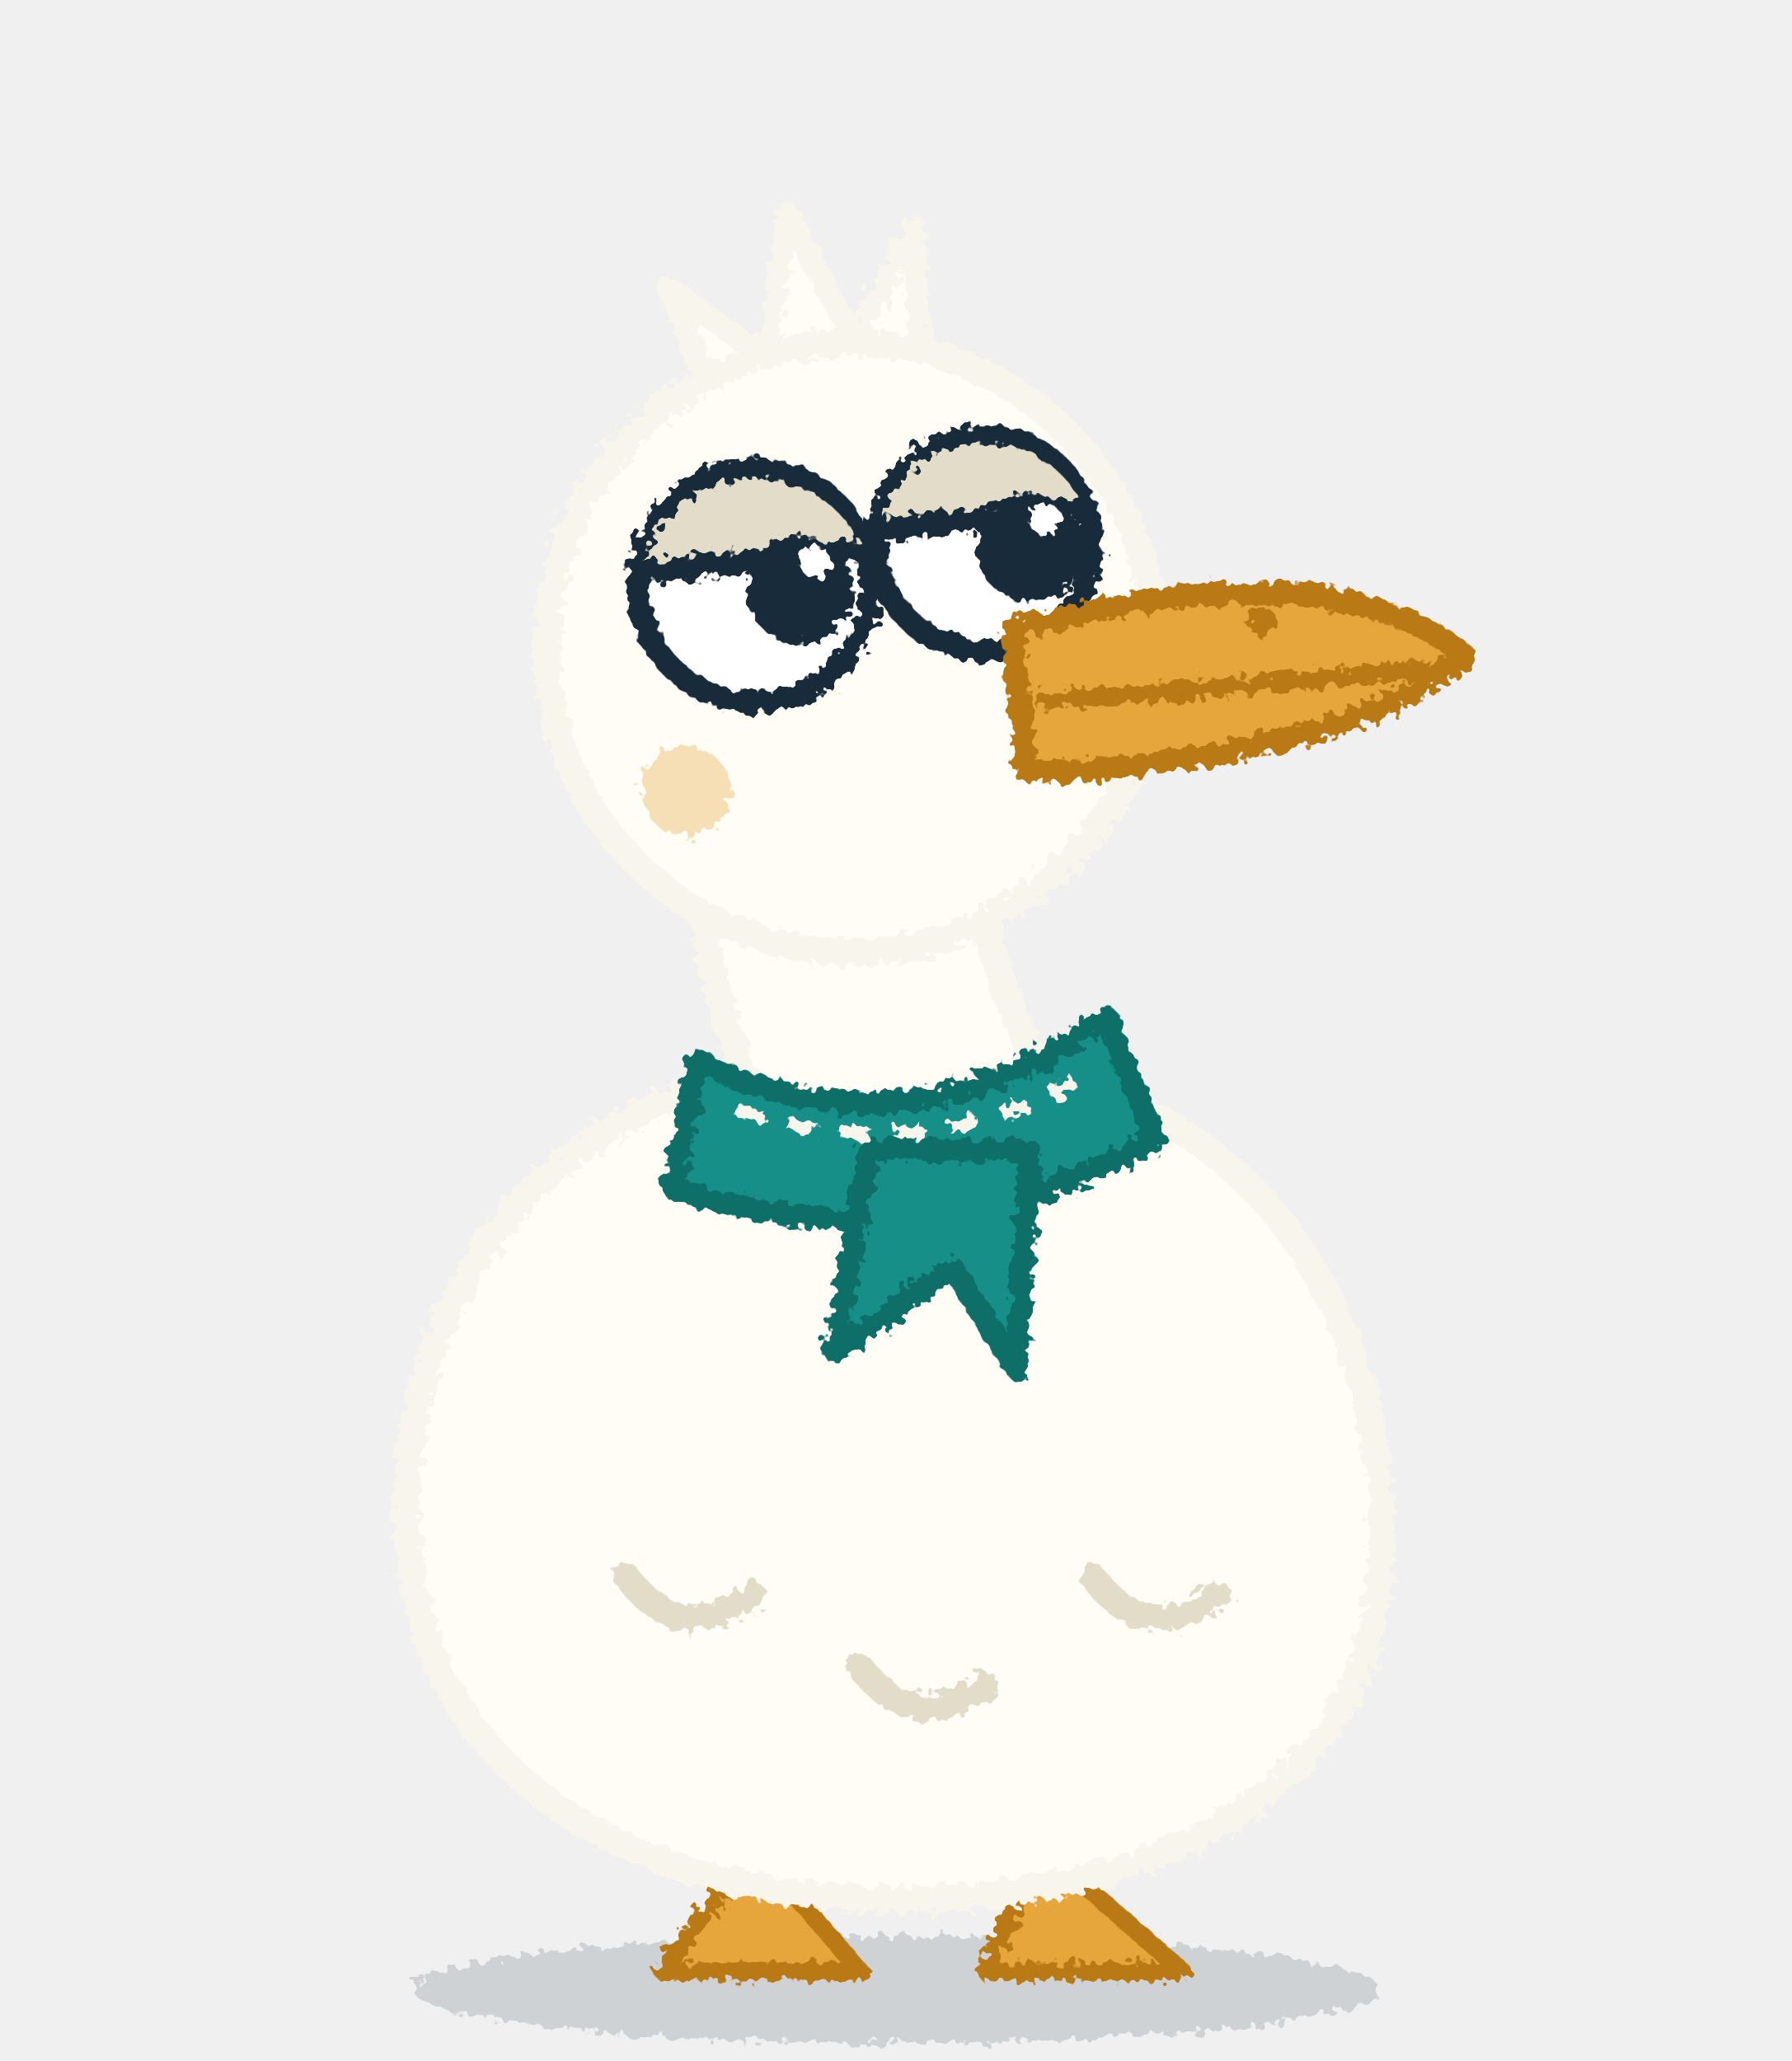
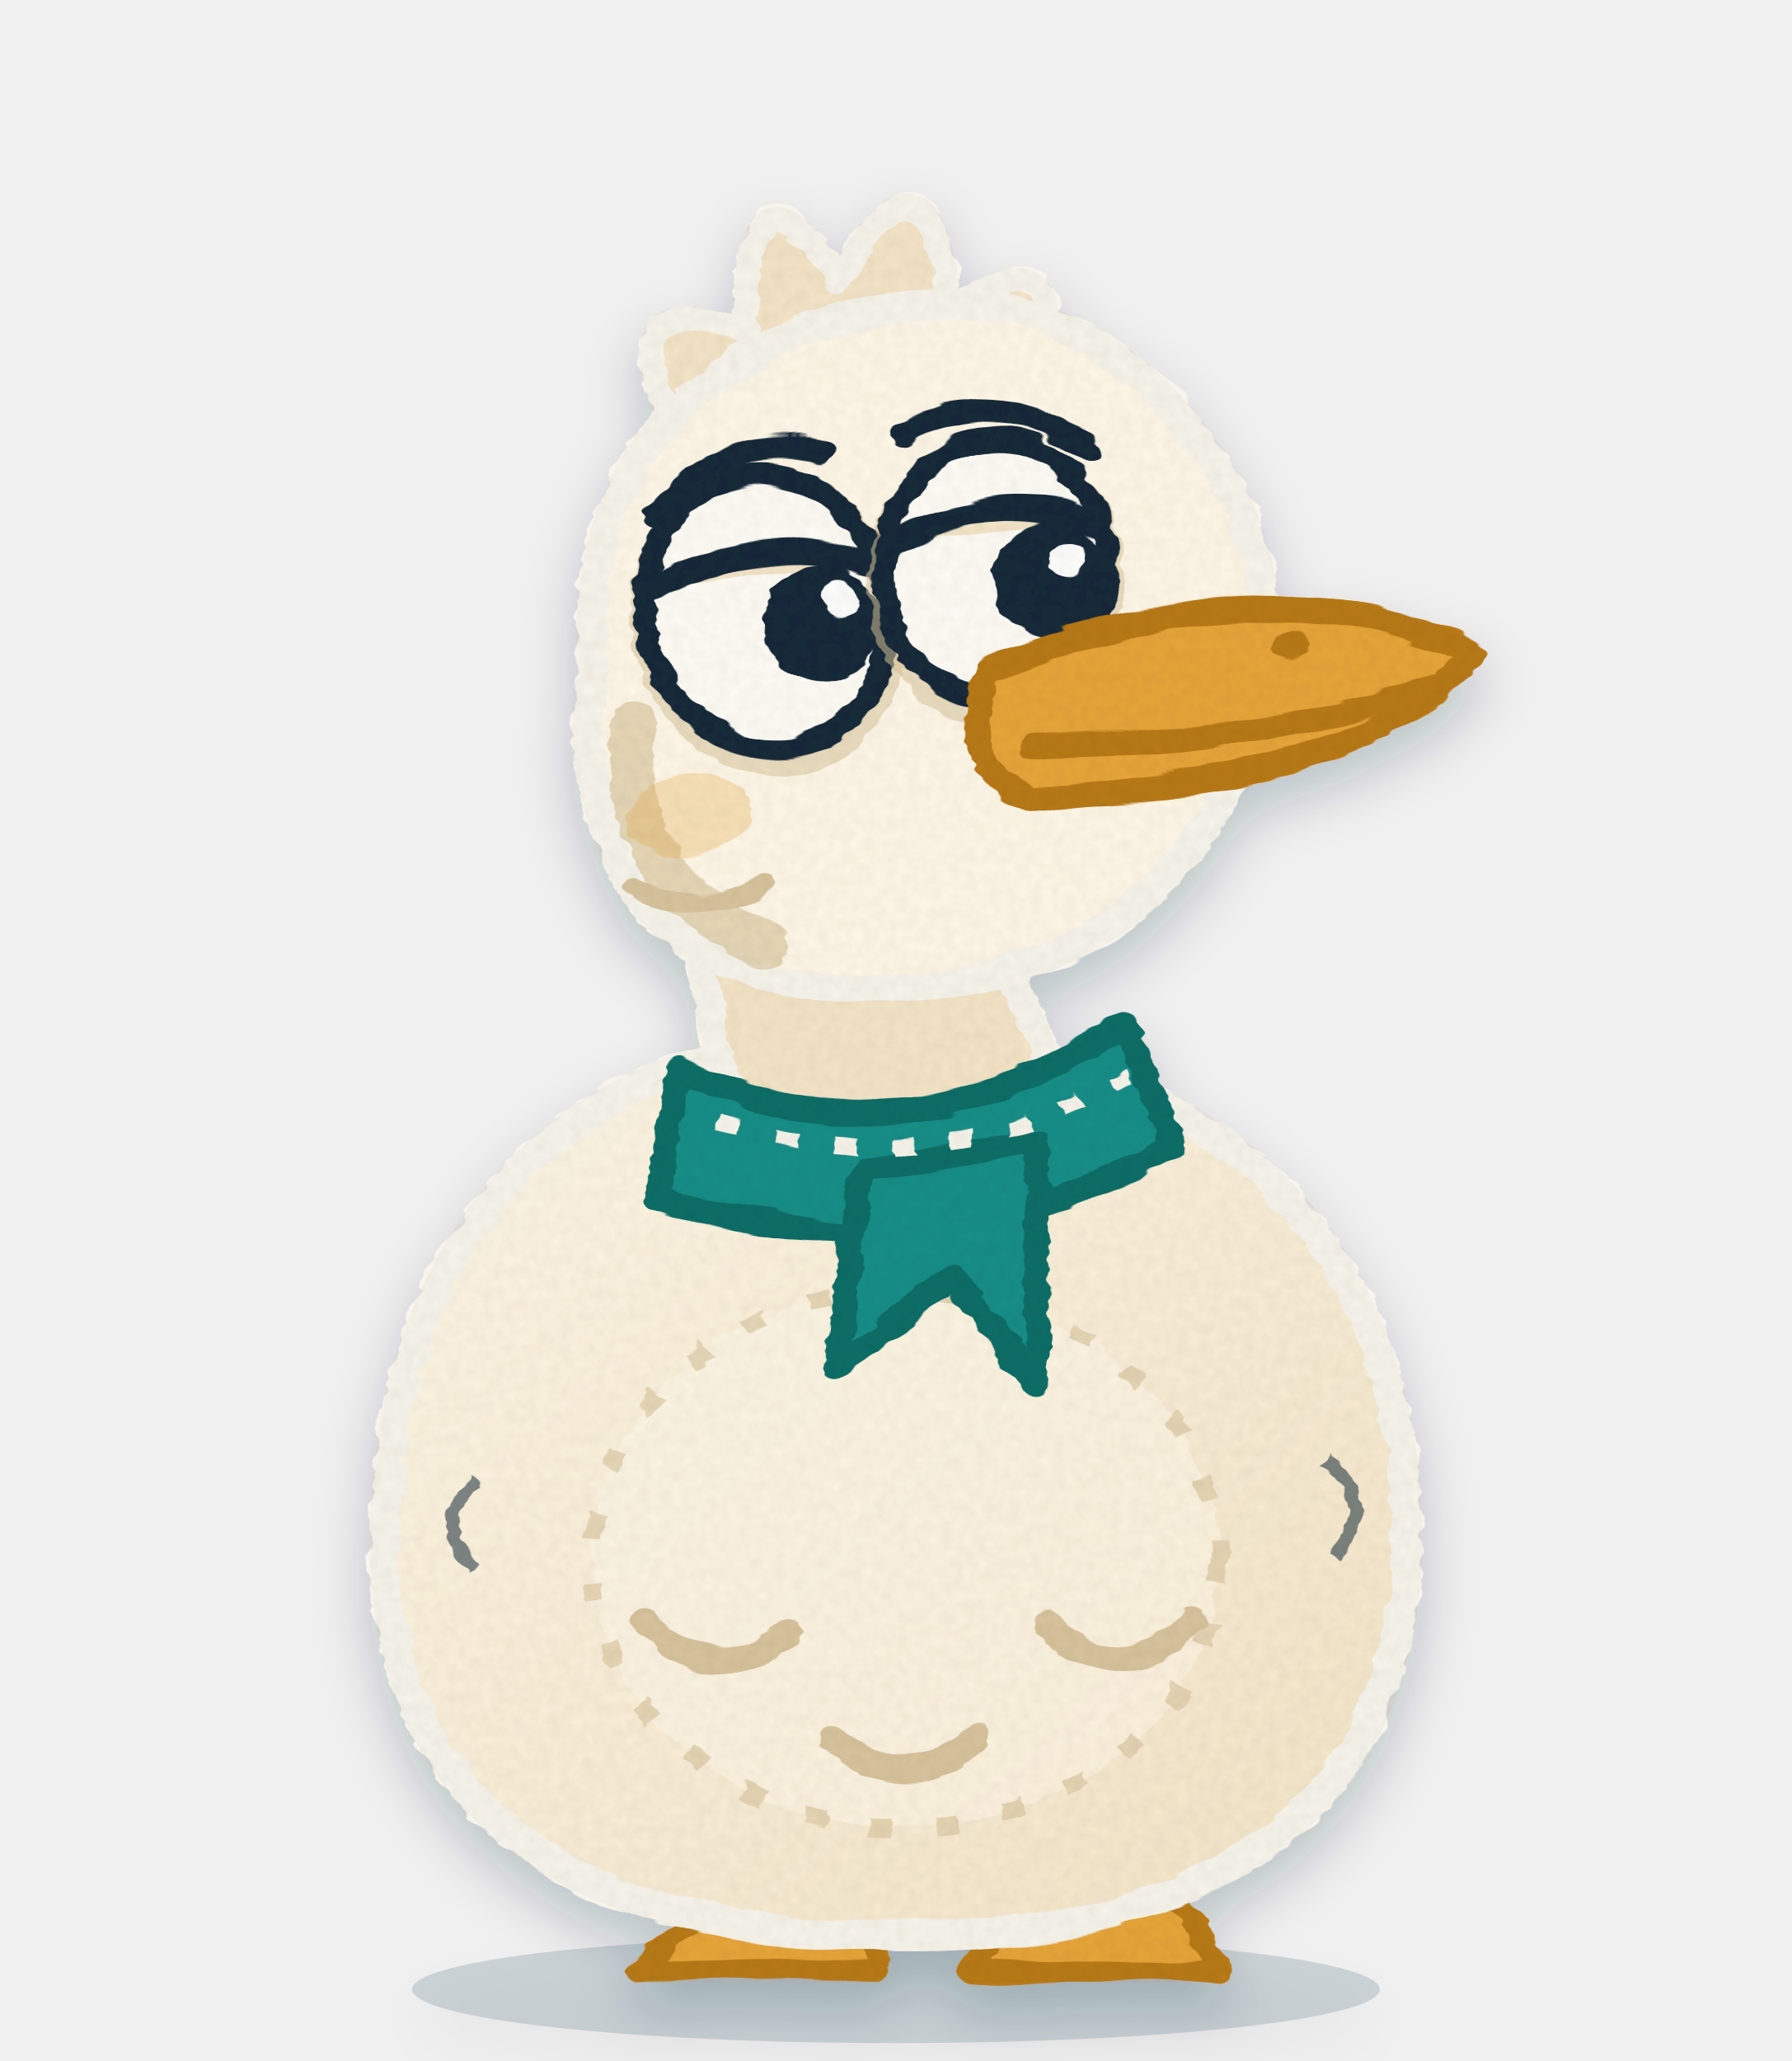
<svg xmlns="http://www.w3.org/2000/svg" viewBox="0 0 200 230" role="img" aria-label="Gus giving a suspicious side-eye">
  <defs>
-     <filter id="gus-sideeye-felt" x="-5%" y="-5%" width="110%" height="110%">
-       <feTurbulence type="fractalNoise" baseFrequency="0.9" numOctaves="2" seed="7" result="n" />
-       <feDisplacementMap in="SourceGraphic" in2="n" scale="2.2" />
+     <filter id="gus-sideeye-felt" x="-15%" y="-15%" width="130%" height="130%">
+       <feTurbulence type="fractalNoise" baseFrequency=".055 .45" numOctaves="3" seed="7" result="fibers" />
+       <feDisplacementMap in="SourceGraphic" in2="fibers" scale="1.7" xChannelSelector="R" yChannelSelector="G" result="rough" />
+       <feTurbulence type="fractalNoise" baseFrequency=".8" numOctaves="2" seed="11" result="grain" />
+       <feComposite in="grain" in2="SourceAlpha" operator="in" result="cloth" />
+       <feColorMatrix in="cloth" values="0 0 0 0 .27 0 0 0 0 .22 0 0 0 0 .15 0 0 0 .16 0" result="clothTint" />
+       <feBlend in="rough" in2="clothTint" mode="multiply" />
    </filter>
+     <filter id="gus-sideeye-shadow" x="-30%" y="-30%" width="160%" height="160%">
+       <feDropShadow dx="0" dy="3" stdDeviation="3" flood-color="#172B3A" flood-opacity=".22" />
+     </filter>
+     <linearGradient id="gus-sideeye-belly" x1="0" y1="0" x2="1" y2="1">
+       <stop offset="0" stop-color="#FFF8E8" />
+       <stop offset="1" stop-color="#F4E5C8" />
+     </linearGradient>
  </defs>
-   <g filter="url(#gus-sideeye-felt)">
+   <g filter="url(#gus-sideeye-shadow)">
    <ellipse cx="100" cy="222" rx="54" ry="6" fill="#172B3A" opacity="0.15" />
-     <path d="M84 206 l-10 14 h22 z M116 206 l-6 14 h22 z" fill="#E7A63B" stroke="#B97A16" stroke-width="2" stroke-linejoin="round" />
-     <path d="M60 148 q-6 34 30 46 q-18 -20 -10 -46 z" fill="#E3DCC8" stroke="#F8F5EC" stroke-width="2.5" />
-     <path d="M140 148 q6 34 -30 46 q18 -20 10 -46 z" fill="#E3DCC8" stroke="#F8F5EC" stroke-width="2.5" />
-     <path d="M100 118 c-44 0 -58 34 -54 58 c4 26 30 36 54 36 c26 0 52 -10 54 -36 c2 -24 -10 -58 -54 -58 z" fill="#FFFDF6" stroke="#F8F5EC" stroke-width="3" />
-     <path d="M70 176 q6 8 14 2 M96 186 q6 8 14 2 M122 176 q6 8 14 2" fill="none" stroke="#E3DCC8" stroke-width="3" stroke-linecap="round" />
-     <g transform="rotate(-6 100 120)">
-       <path d="M86 128 c-8 -24 -8 -46 0 -64 l26 2 c-4 20 -2 40 6 62 z" fill="#FFFDF6" stroke="#F8F5EC" stroke-width="3" stroke-linejoin="round" />
-       <path d="M78 116 q22 14 46 0 l4 14 q-26 12 -54 0 z" fill="#168F88" stroke="#0E6E68" stroke-width="2.5" stroke-linejoin="round" />
-       <path d="M96 128 l-6 22 l14 -8 l6 12 l4 -24 z" fill="#168F88" stroke="#0E6E68" stroke-width="2.5" stroke-linejoin="round" />
-       <path d="M82 122 q20 9 40 0" fill="none" stroke="#F8F5EC" stroke-width="1.5" stroke-dasharray="3 3" />
-       <path d="M88 44 l-4 -14 l10 9 l4 -16 l6 15 l8 -12 l-1 15" fill="#FFFDF6" stroke="#F8F5EC" stroke-width="2.5" stroke-linejoin="round" />
-       <circle cx="100" cy="72" r="34" fill="#FFFDF6" stroke="#F8F5EC" stroke-width="3" />
-       <circle cx="90" cy="64" r="13" fill="#fff" stroke="#172B3A" stroke-width="2.5" />
-       <path d="M77 61 h26" stroke="#172B3A" stroke-width="3" />
-       <path d="M78 60 a13 13 0 0 1 24 0 z" fill="#E3DCC8" />
-       <circle cx="95" cy="65" r="6" fill="#172B3A" />
-       <circle cx="97" cy="62" r="1.8" fill="#fff" />
-       <circle cx="116" cy="62" r="12" fill="#fff" stroke="#172B3A" stroke-width="2.5" />
-       <path d="M104 59 h24" stroke="#172B3A" stroke-width="3" />
-       <path d="M105 58 a12 12 0 0 1 22 0 z" fill="#E3DCC8" />
-       <circle cx="121" cy="63" r="6" fill="#172B3A" />
-       <circle cx="123" cy="60" r="1.8" fill="#fff" />
-       <path d="M118 72 q36 -6 50 8 q-14 10 -50 8 z" fill="#E7A63B" stroke="#B97A16" stroke-width="2.5" stroke-linejoin="round" />
-       <path d="M120 80 q20 1 44 1" fill="none" stroke="#B97A16" stroke-width="2" />
-       <circle cx="146" cy="74" r="1.6" fill="#B97A16" />
-       <circle cx="80" cy="86" r="5" fill="#E7A63B" opacity="0.35" />
+     <g filter="url(#gus-sideeye-felt)">
+       <path d="M83 205 q-2 7 -12 15 h27 q-2 -10 -5 -16 z M113 204 q2 8 -5 16 h28 q-5 -10 -13 -17 z" fill="#E7A63B" stroke="#B97A16" stroke-width="2.5" stroke-linejoin="round" />
+       <path d="M59 143 q-11 31 3 49 q12 14 29 7 q-15 -10 -10 -27 q5 -17 0 -30 z" fill="#F4E5C8" stroke="#F8F5EC" stroke-width="3" stroke-linejoin="round" />
+       <path d="M64 180 q9 8 18 5 M63 190 q8 6 16 4" fill="none" stroke="#D8C49D" stroke-width="2.7" stroke-linecap="round" />
+       <path d="M141 143 q11 31 -3 49 q-12 14 -29 7 q15 -10 10 -27 q-5 -17 0 -30 z" fill="#F4E5C8" stroke="#F8F5EC" stroke-width="3" stroke-linejoin="round" />
+       <path d="M136 180 q-9 8 -18 5 M137 190 q-8 6 -16 4" fill="none" stroke="#D8C49D" stroke-width="2.7" stroke-linecap="round" />
+       <path d="M100 116 c-38 -2 -58 25 -57 58 c1 29 23 42 55 42 c34 1 58 -12 59 -42 c1 -31 -17 -56 -57 -58 z" fill="url(#gus-sideeye-belly)" stroke="#F8F5EC" stroke-width="3.4" />
+       <ellipse cx="101" cy="174" rx="35" ry="30" fill="#FFF8E8" opacity=".58" stroke="#D8C49D" stroke-width="2" stroke-dasharray="2.5 5" />
+       <path d="M72 181 q8 8 16 1 M93 194 q8 7 16 0 M117 181 q8 8 16 0" fill="none" stroke="#D8C49D" stroke-width="3" stroke-linecap="round" />
+       <path d="M53 165 q-5 5 0 10 M148 163 q6 5 1 11" fill="none" stroke="#172B3A" stroke-width="1.5" opacity=".55" />
+       <g transform="rotate(-6 100 120)">
+         <path d="M83 130 c-5 -25 -5 -46 2 -65 q12 -8 29 1 c-5 21 -3 43 7 63 q-18 10 -38 1 z" fill="#F4E5C8" stroke="#F8F5EC" stroke-width="3.2" stroke-linejoin="round" />
+         <path d="M76 117 q24 14 50 0 l4 14 q-28 13 -58 0 z" fill="#168F88" stroke="#0E6E68" stroke-width="2.8" stroke-linejoin="round" />
+         <path d="M95 130 l-5 22 l14 -9 l8 13 l3 -27 z" fill="#168F88" stroke="#0E6E68" stroke-width="2.8" stroke-linejoin="round" />
+         <path d="M80 123 q22 10 46 0" fill="none" stroke="#F8F5EC" stroke-width="1.7" stroke-dasharray="2.5 4" />
+         <path d="M83 46 q-6 -18 9 -10 q2 -22 11 -5 q12 -17 12 5 q15 -9 9 11" fill="#F4E5C8" stroke="#F8F5EC" stroke-width="2.8" stroke-linecap="round" stroke-linejoin="round" />
+         <path d="M71 72 q1 -27 25 -35 q28 -8 43 13 q14 20 1 42 q-13 21 -43 18 q-25 -3 -27 -25 q-1 -7 1 -13 z" fill="#FFF8E8" stroke="#F8F5EC" stroke-width="3.4" />
+         <path d="M75 78 q-4 17 12 26" fill="none" stroke="#D8C49D" stroke-width="5" stroke-linecap="round" opacity=".65" />
+         <path d="M80 55 q9 -9 19 -5 M108 49 q11 -5 21 4" fill="none" stroke="#172B3A" stroke-width="2.6" stroke-linecap="round" />
+         <g transform="rotate(-7 91 67)">
+           <ellipse cx="91" cy="68" rx="15.3" ry="17.5" fill="#D8C49D" opacity=".55" />
+           <ellipse cx="91" cy="67" rx="13.5" ry="15.5" fill="#fffdf7" stroke="#172B3A" stroke-width="2.5" />
+         </g>
+         <path d="M78.5 63 q13.5 -5 25 0" fill="#F4E5C8" stroke="#172B3A" stroke-width="3" stroke-linecap="round" />
+         <circle cx="97" cy="69" r="6.5" fill="#172B3A" />
+         <circle cx="99.3" cy="66.5" r="2" fill="#fff" />
+         <g transform="rotate(7 117 65)">
+           <ellipse cx="117" cy="66" rx="14.3" ry="16.5" fill="#D8C49D" opacity=".55" />
+           <ellipse cx="117" cy="65" rx="12.5" ry="14.5" fill="#fffdf7" stroke="#172B3A" stroke-width="2.5" />
+         </g>
+         <path d="M105.5 61 q12.5 -5 23 0" fill="#F4E5C8" stroke="#172B3A" stroke-width="3" stroke-linecap="round" />
+         <circle cx="123" cy="67" r="6.5" fill="#172B3A" />
+         <circle cx="125.3" cy="64.5" r="2" fill="#fff" />
+         <path d="M115 76 q34 -9 54 4 q-14 13 -51 11 q-8 -5 -3 -15 z" fill="#E7A63B" stroke="#B97A16" stroke-width="2.8" stroke-linejoin="round" />
+         <path d="M119 85 q23 3 45 -2" fill="none" stroke="#B97A16" stroke-width="2.3" stroke-linecap="round" />
+         <ellipse cx="149" cy="77" rx="2.1" ry="1.4" fill="#B97A16" />
+         <ellipse cx="80" cy="89" rx="7" ry="4.5" fill="#E7A63B" opacity=".28" />
+         <path d="M73 96 q8 5 15 1" fill="none" stroke="#D8C49D" stroke-width="2" stroke-linecap="round" />
+       </g>
    </g>
  </g>
</svg>
